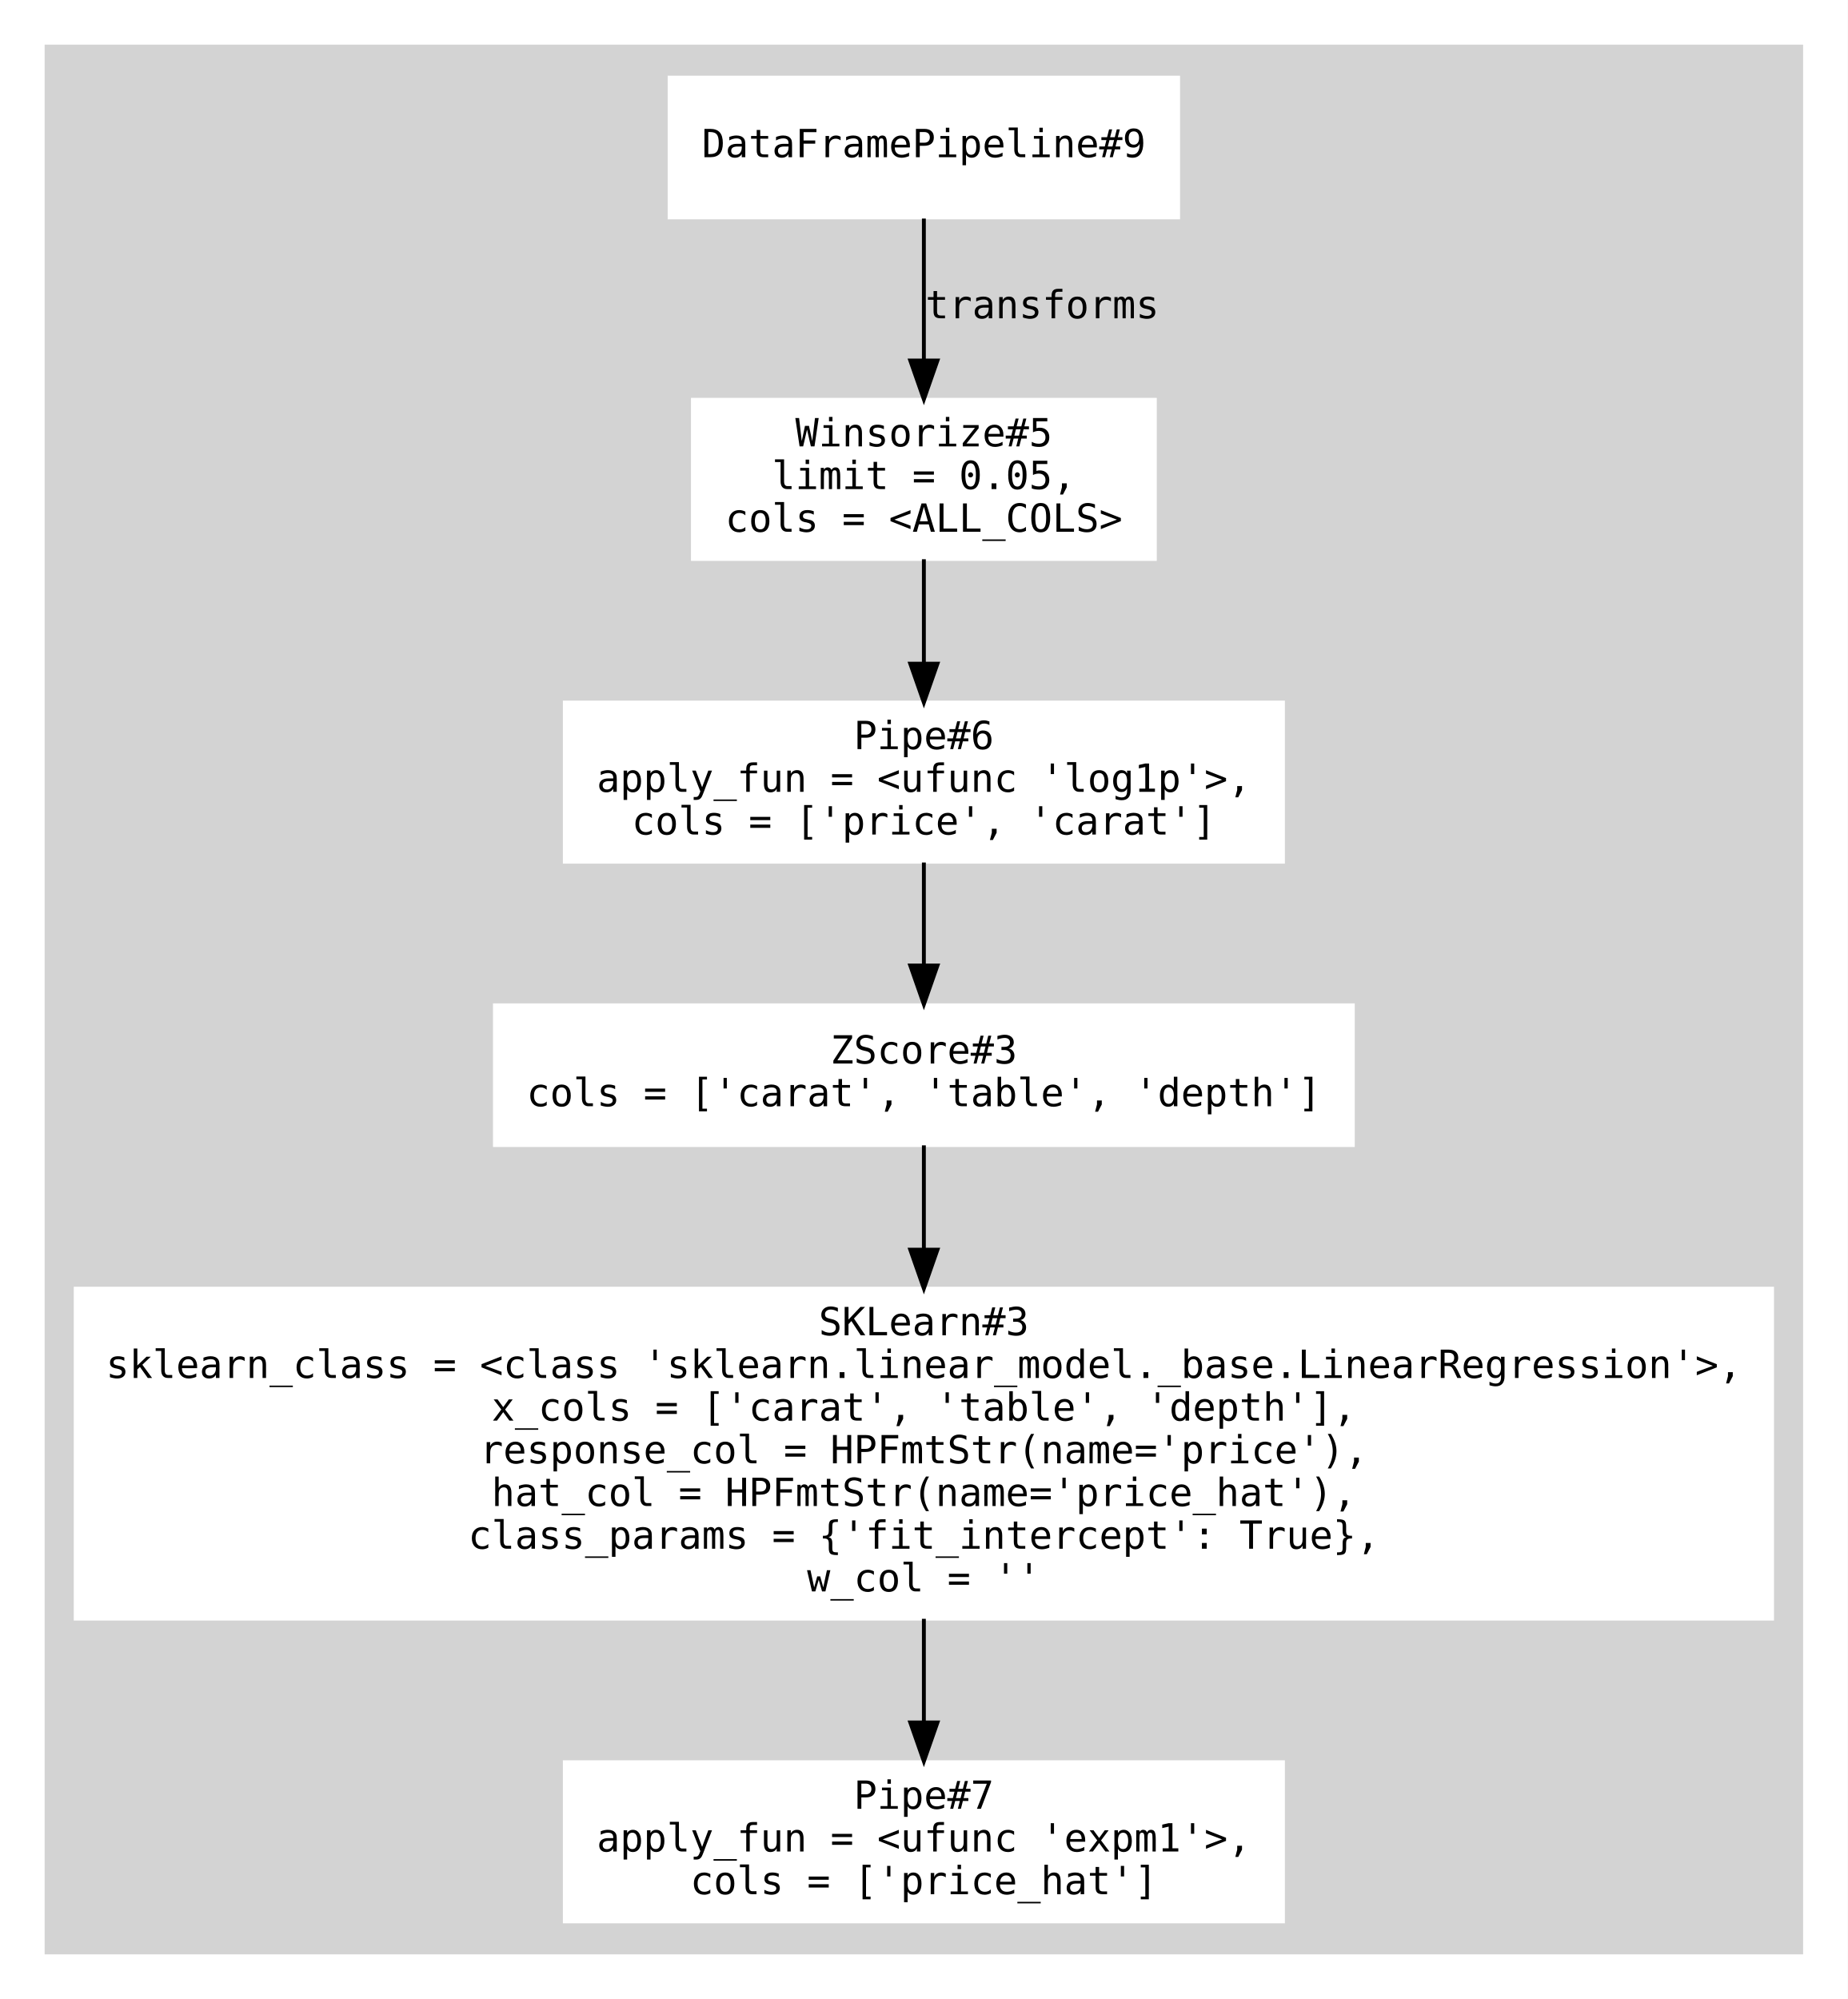
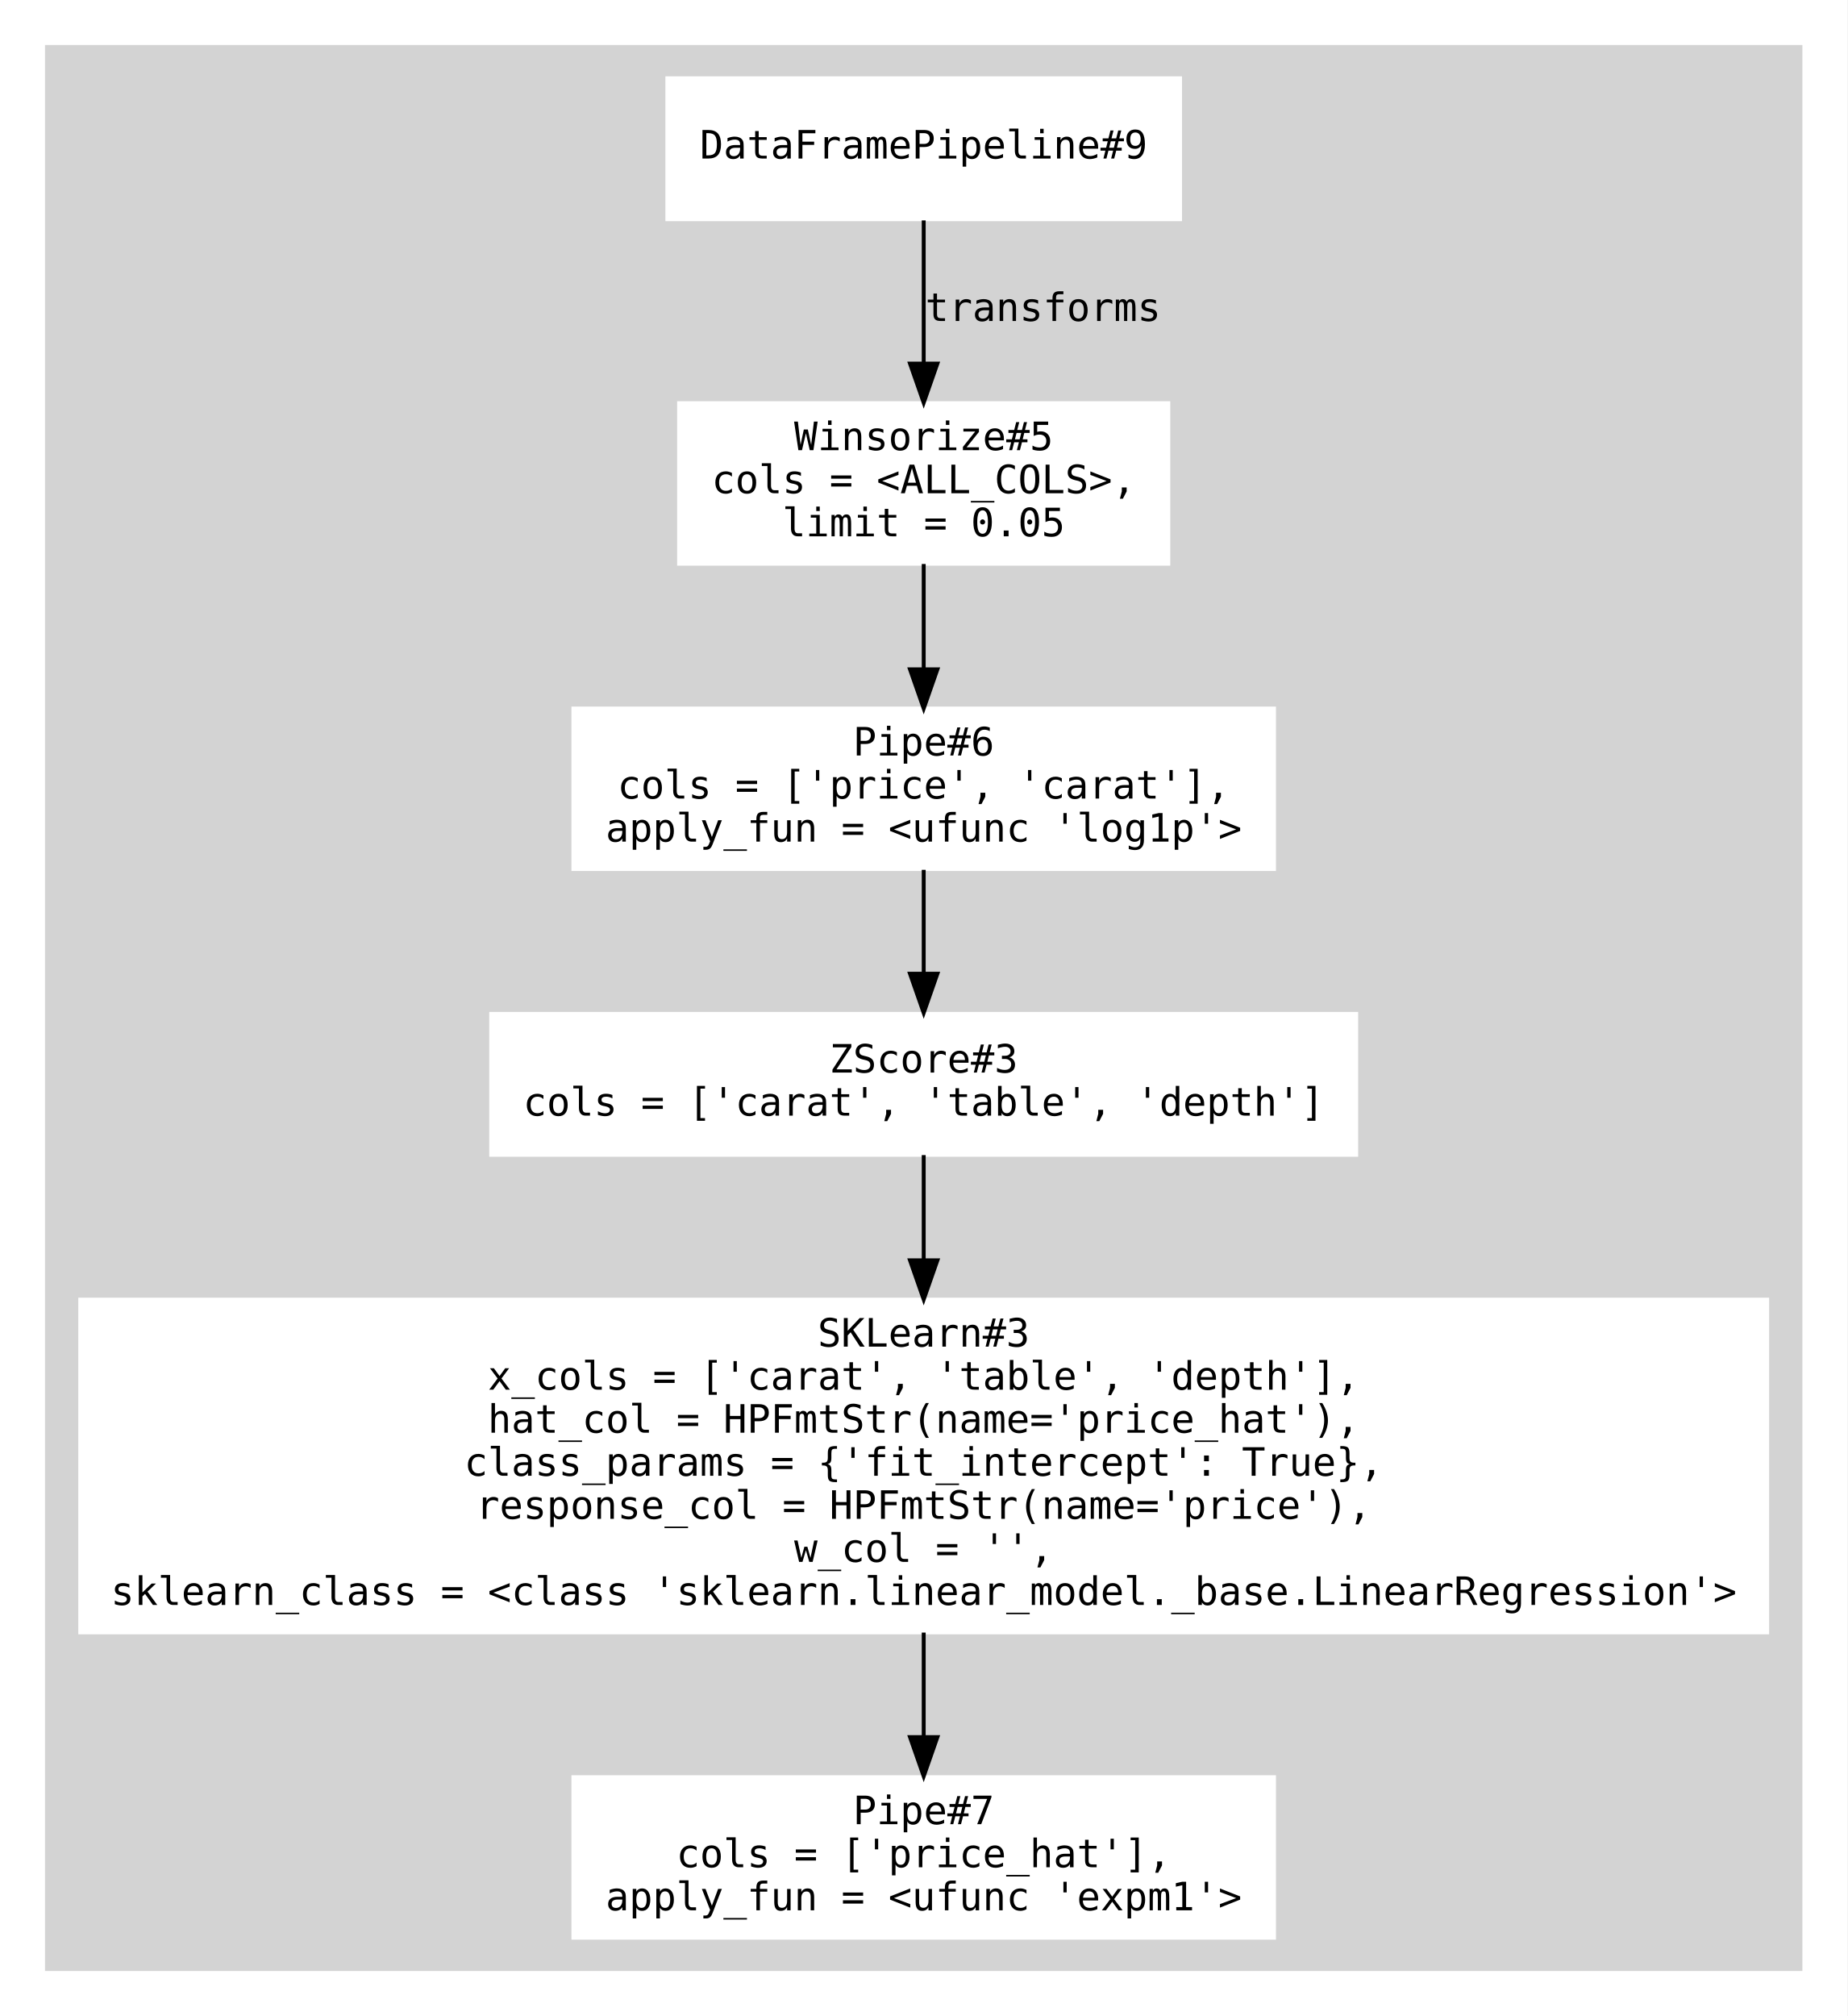
- <svg xmlns="http://www.w3.org/2000/svg" width="476pt" height="515pt" viewBox="0.00 0.00 476.00 515.00">
+ <svg xmlns="http://www.w3.org/2000/svg" width="472pt" height="515pt" viewBox="0.00 0.00 472.00 515.00">
  <g id="graph0" class="graph" transform="scale(1 1) rotate(0) translate(4 511)">
-     <polygon fill="white" stroke="transparent" points="-4,4 -4,-511 472,-511 472,4 -4,4" />
+     <polygon fill="white" stroke="transparent" points="-4,4 -4,-511 468,-511 468,4 -4,4" />
    <g id="clust1" class="cluster">
-       <polygon fill="lightgrey" stroke="lightgrey" points="8,-8 8,-499 460,-499 460,-8 8,-8" />
+       <polygon fill="lightgrey" stroke="lightgrey" points="8,-8 8,-499 456,-499 456,-8 8,-8" />
    </g>
    <g id="node1" class="node">
-       <polygon fill="white" stroke="white" points="299.5,-491 168.5,-491 168.5,-455 299.5,-455 299.5,-491" />
-       <text text-anchor="middle" x="234" y="-470.5" font-family="Monospace" font-size="10.00">DataFramePipeline#9</text>
+       <polygon fill="white" stroke="white" points="297.5,-491 166.5,-491 166.5,-455 297.5,-455 297.5,-491" />
+       <text text-anchor="middle" x="232" y="-470.5" font-family="Monospace" font-size="10.00">DataFramePipeline#9</text>
    </g>
    <g id="node2" class="node">
-       <polygon fill="white" stroke="white" points="293.5,-408 174.5,-408 174.5,-367 293.5,-367 293.5,-408" />
-       <text text-anchor="middle" x="234" y="-396" font-family="Monospace" font-size="10.00">Winsorize#5</text>
-       <text text-anchor="middle" x="234" y="-385" font-family="Monospace" font-size="10.00">limit = 0.05,</text>
-       <text text-anchor="middle" x="234" y="-374" font-family="Monospace" font-size="10.00">cols = &lt;ALL_COLS&gt;</text>
+       <polygon fill="white" stroke="white" points="294.5,-408 169.5,-408 169.5,-367 294.5,-367 294.5,-408" />
+       <text text-anchor="middle" x="232" y="-396" font-family="Monospace" font-size="10.00">Winsorize#5</text>
+       <text text-anchor="middle" x="232" y="-385" font-family="Monospace" font-size="10.00">cols = &lt;ALL_COLS&gt;,</text>
+       <text text-anchor="middle" x="232" y="-374" font-family="Monospace" font-size="10.00">limit = 0.05</text>
    </g>
    <g id="edge1" class="edge">
-       <path fill="none" stroke="black" d="M234,-454.7C234,-444.21 234,-430.53 234,-418.34" />
-       <polygon fill="black" stroke="black" points="237.5,-418.12 234,-408.12 230.5,-418.12 237.5,-418.12" />
-       <text text-anchor="middle" x="264.5" y="-429" font-family="Monospace" font-size="10.00">transforms</text>
+       <path fill="none" stroke="black" d="M232,-454.7C232,-444.21 232,-430.53 232,-418.34" />
+       <polygon fill="black" stroke="black" points="235.5,-418.12 232,-408.12 228.5,-418.12 235.5,-418.12" />
+       <text text-anchor="middle" x="262.5" y="-429" font-family="Monospace" font-size="10.00">transforms</text>
    </g>
    <g id="node3" class="node">
-       <polygon fill="white" stroke="white" points="326.5,-330 141.5,-330 141.5,-289 326.5,-289 326.5,-330" />
-       <text text-anchor="middle" x="234" y="-318" font-family="Monospace" font-size="10.00">Pipe#6</text>
-       <text text-anchor="middle" x="234" y="-307" font-family="Monospace" font-size="10.00">apply_fun = &lt;ufunc 'log1p'&gt;,</text>
-       <text text-anchor="middle" x="234" y="-296" font-family="Monospace" font-size="10.00">cols = ['price', 'carat']</text>
+       <polygon fill="white" stroke="white" points="321.5,-330 142.5,-330 142.5,-289 321.5,-289 321.5,-330" />
+       <text text-anchor="middle" x="232" y="-318" font-family="Monospace" font-size="10.00">Pipe#6</text>
+       <text text-anchor="middle" x="232" y="-307" font-family="Monospace" font-size="10.00">cols = ['price', 'carat'],</text>
+       <text text-anchor="middle" x="232" y="-296" font-family="Monospace" font-size="10.00">apply_fun = &lt;ufunc 'log1p'&gt;</text>
    </g>
    <g id="edge2" class="edge">
-       <path fill="none" stroke="black" d="M234,-366.93C234,-358.77 234,-349.12 234,-340.13" />
-       <polygon fill="black" stroke="black" points="237.5,-340.01 234,-330.01 230.5,-340.01 237.5,-340.01" />
+       <path fill="none" stroke="black" d="M232,-366.93C232,-358.77 232,-349.12 232,-340.13" />
+       <polygon fill="black" stroke="black" points="235.5,-340.01 232,-330.01 228.5,-340.01 235.5,-340.01" />
    </g>
    <g id="node4" class="node">
-       <polygon fill="white" stroke="white" points="344.5,-252 123.5,-252 123.5,-216 344.5,-216 344.5,-252" />
-       <text text-anchor="middle" x="234" y="-237" font-family="Monospace" font-size="10.00">ZScore#3</text>
-       <text text-anchor="middle" x="234" y="-226" font-family="Monospace" font-size="10.00">cols = ['carat', 'table', 'depth']</text>
+       <polygon fill="white" stroke="white" points="342.5,-252 121.5,-252 121.5,-216 342.5,-216 342.5,-252" />
+       <text text-anchor="middle" x="232" y="-237" font-family="Monospace" font-size="10.00">ZScore#3</text>
+       <text text-anchor="middle" x="232" y="-226" font-family="Monospace" font-size="10.00">cols = ['carat', 'table', 'depth']</text>
    </g>
    <g id="edge3" class="edge">
-       <path fill="none" stroke="black" d="M234,-288.8C234,-280.7 234,-271.18 234,-262.41" />
-       <polygon fill="black" stroke="black" points="237.5,-262.25 234,-252.25 230.5,-262.25 237.5,-262.25" />
+       <path fill="none" stroke="black" d="M232,-288.8C232,-280.7 232,-271.18 232,-262.41" />
+       <polygon fill="black" stroke="black" points="235.5,-262.25 232,-252.25 228.5,-262.25 235.5,-262.25" />
    </g>
    <g id="node5" class="node">
-       <polygon fill="white" stroke="white" points="452.5,-179 15.5,-179 15.5,-94 452.5,-94 452.5,-179" />
-       <text text-anchor="middle" x="234" y="-167" font-family="Monospace" font-size="10.00">SKLearn#3</text>
-       <text text-anchor="middle" x="234" y="-156" font-family="Monospace" font-size="10.00">sklearn_class = &lt;class 'sklearn.linear_model._base.LinearRegression'&gt;,</text>
-       <text text-anchor="middle" x="234" y="-145" font-family="Monospace" font-size="10.00">x_cols = ['carat', 'table', 'depth'],</text>
-       <text text-anchor="middle" x="234" y="-134" font-family="Monospace" font-size="10.00">response_col = HPFmtStr(name='price'),</text>
-       <text text-anchor="middle" x="234" y="-123" font-family="Monospace" font-size="10.00">hat_col = HPFmtStr(name='price_hat'),</text>
-       <text text-anchor="middle" x="234" y="-112" font-family="Monospace" font-size="10.00">class_params = {'fit_intercept': True},</text>
-       <text text-anchor="middle" x="234" y="-101" font-family="Monospace" font-size="10.00">w_col = ''</text>
+       <polygon fill="white" stroke="white" points="447.5,-179 16.5,-179 16.5,-94 447.5,-94 447.5,-179" />
+       <text text-anchor="middle" x="232" y="-167" font-family="Monospace" font-size="10.00">SKLearn#3</text>
+       <text text-anchor="middle" x="232" y="-156" font-family="Monospace" font-size="10.00">x_cols = ['carat', 'table', 'depth'],</text>
+       <text text-anchor="middle" x="232" y="-145" font-family="Monospace" font-size="10.00">hat_col = HPFmtStr(name='price_hat'),</text>
+       <text text-anchor="middle" x="232" y="-134" font-family="Monospace" font-size="10.00">class_params = {'fit_intercept': True},</text>
+       <text text-anchor="middle" x="232" y="-123" font-family="Monospace" font-size="10.00">response_col = HPFmtStr(name='price'),</text>
+       <text text-anchor="middle" x="232" y="-112" font-family="Monospace" font-size="10.00">w_col = '',</text>
+       <text text-anchor="middle" x="232" y="-101" font-family="Monospace" font-size="10.00">sklearn_class = &lt;class 'sklearn.linear_model._base.LinearRegression'&gt;</text>
    </g>
    <g id="edge4" class="edge">
-       <path fill="none" stroke="black" d="M234,-215.93C234,-208.28 234,-198.82 234,-189.14" />
-       <polygon fill="black" stroke="black" points="237.5,-189.04 234,-179.04 230.5,-189.04 237.5,-189.04" />
+       <path fill="none" stroke="black" d="M232,-215.93C232,-208.28 232,-198.82 232,-189.14" />
+       <polygon fill="black" stroke="black" points="235.5,-189.04 232,-179.04 228.5,-189.04 235.5,-189.04" />
    </g>
    <g id="node6" class="node">
-       <polygon fill="white" stroke="white" points="326.5,-57 141.5,-57 141.5,-16 326.5,-16 326.5,-57" />
-       <text text-anchor="middle" x="234" y="-45" font-family="Monospace" font-size="10.00">Pipe#7</text>
-       <text text-anchor="middle" x="234" y="-34" font-family="Monospace" font-size="10.00">apply_fun = &lt;ufunc 'expm1'&gt;,</text>
-       <text text-anchor="middle" x="234" y="-23" font-family="Monospace" font-size="10.00">cols = ['price_hat']</text>
+       <polygon fill="white" stroke="white" points="321.5,-57 142.5,-57 142.5,-16 321.5,-16 321.5,-57" />
+       <text text-anchor="middle" x="232" y="-45" font-family="Monospace" font-size="10.00">Pipe#7</text>
+       <text text-anchor="middle" x="232" y="-34" font-family="Monospace" font-size="10.00">cols = ['price_hat'],</text>
+       <text text-anchor="middle" x="232" y="-23" font-family="Monospace" font-size="10.00">apply_fun = &lt;ufunc 'expm1'&gt;</text>
    </g>
    <g id="edge5" class="edge">
-       <path fill="none" stroke="black" d="M234,-93.94C234,-84.99 234,-75.7 234,-67.3" />
-       <polygon fill="black" stroke="black" points="237.5,-67.24 234,-57.24 230.5,-67.24 237.5,-67.24" />
+       <path fill="none" stroke="black" d="M232,-93.94C232,-84.99 232,-75.7 232,-67.3" />
+       <polygon fill="black" stroke="black" points="235.5,-67.24 232,-57.24 228.5,-67.24 235.5,-67.24" />
    </g>
  </g>
</svg>
